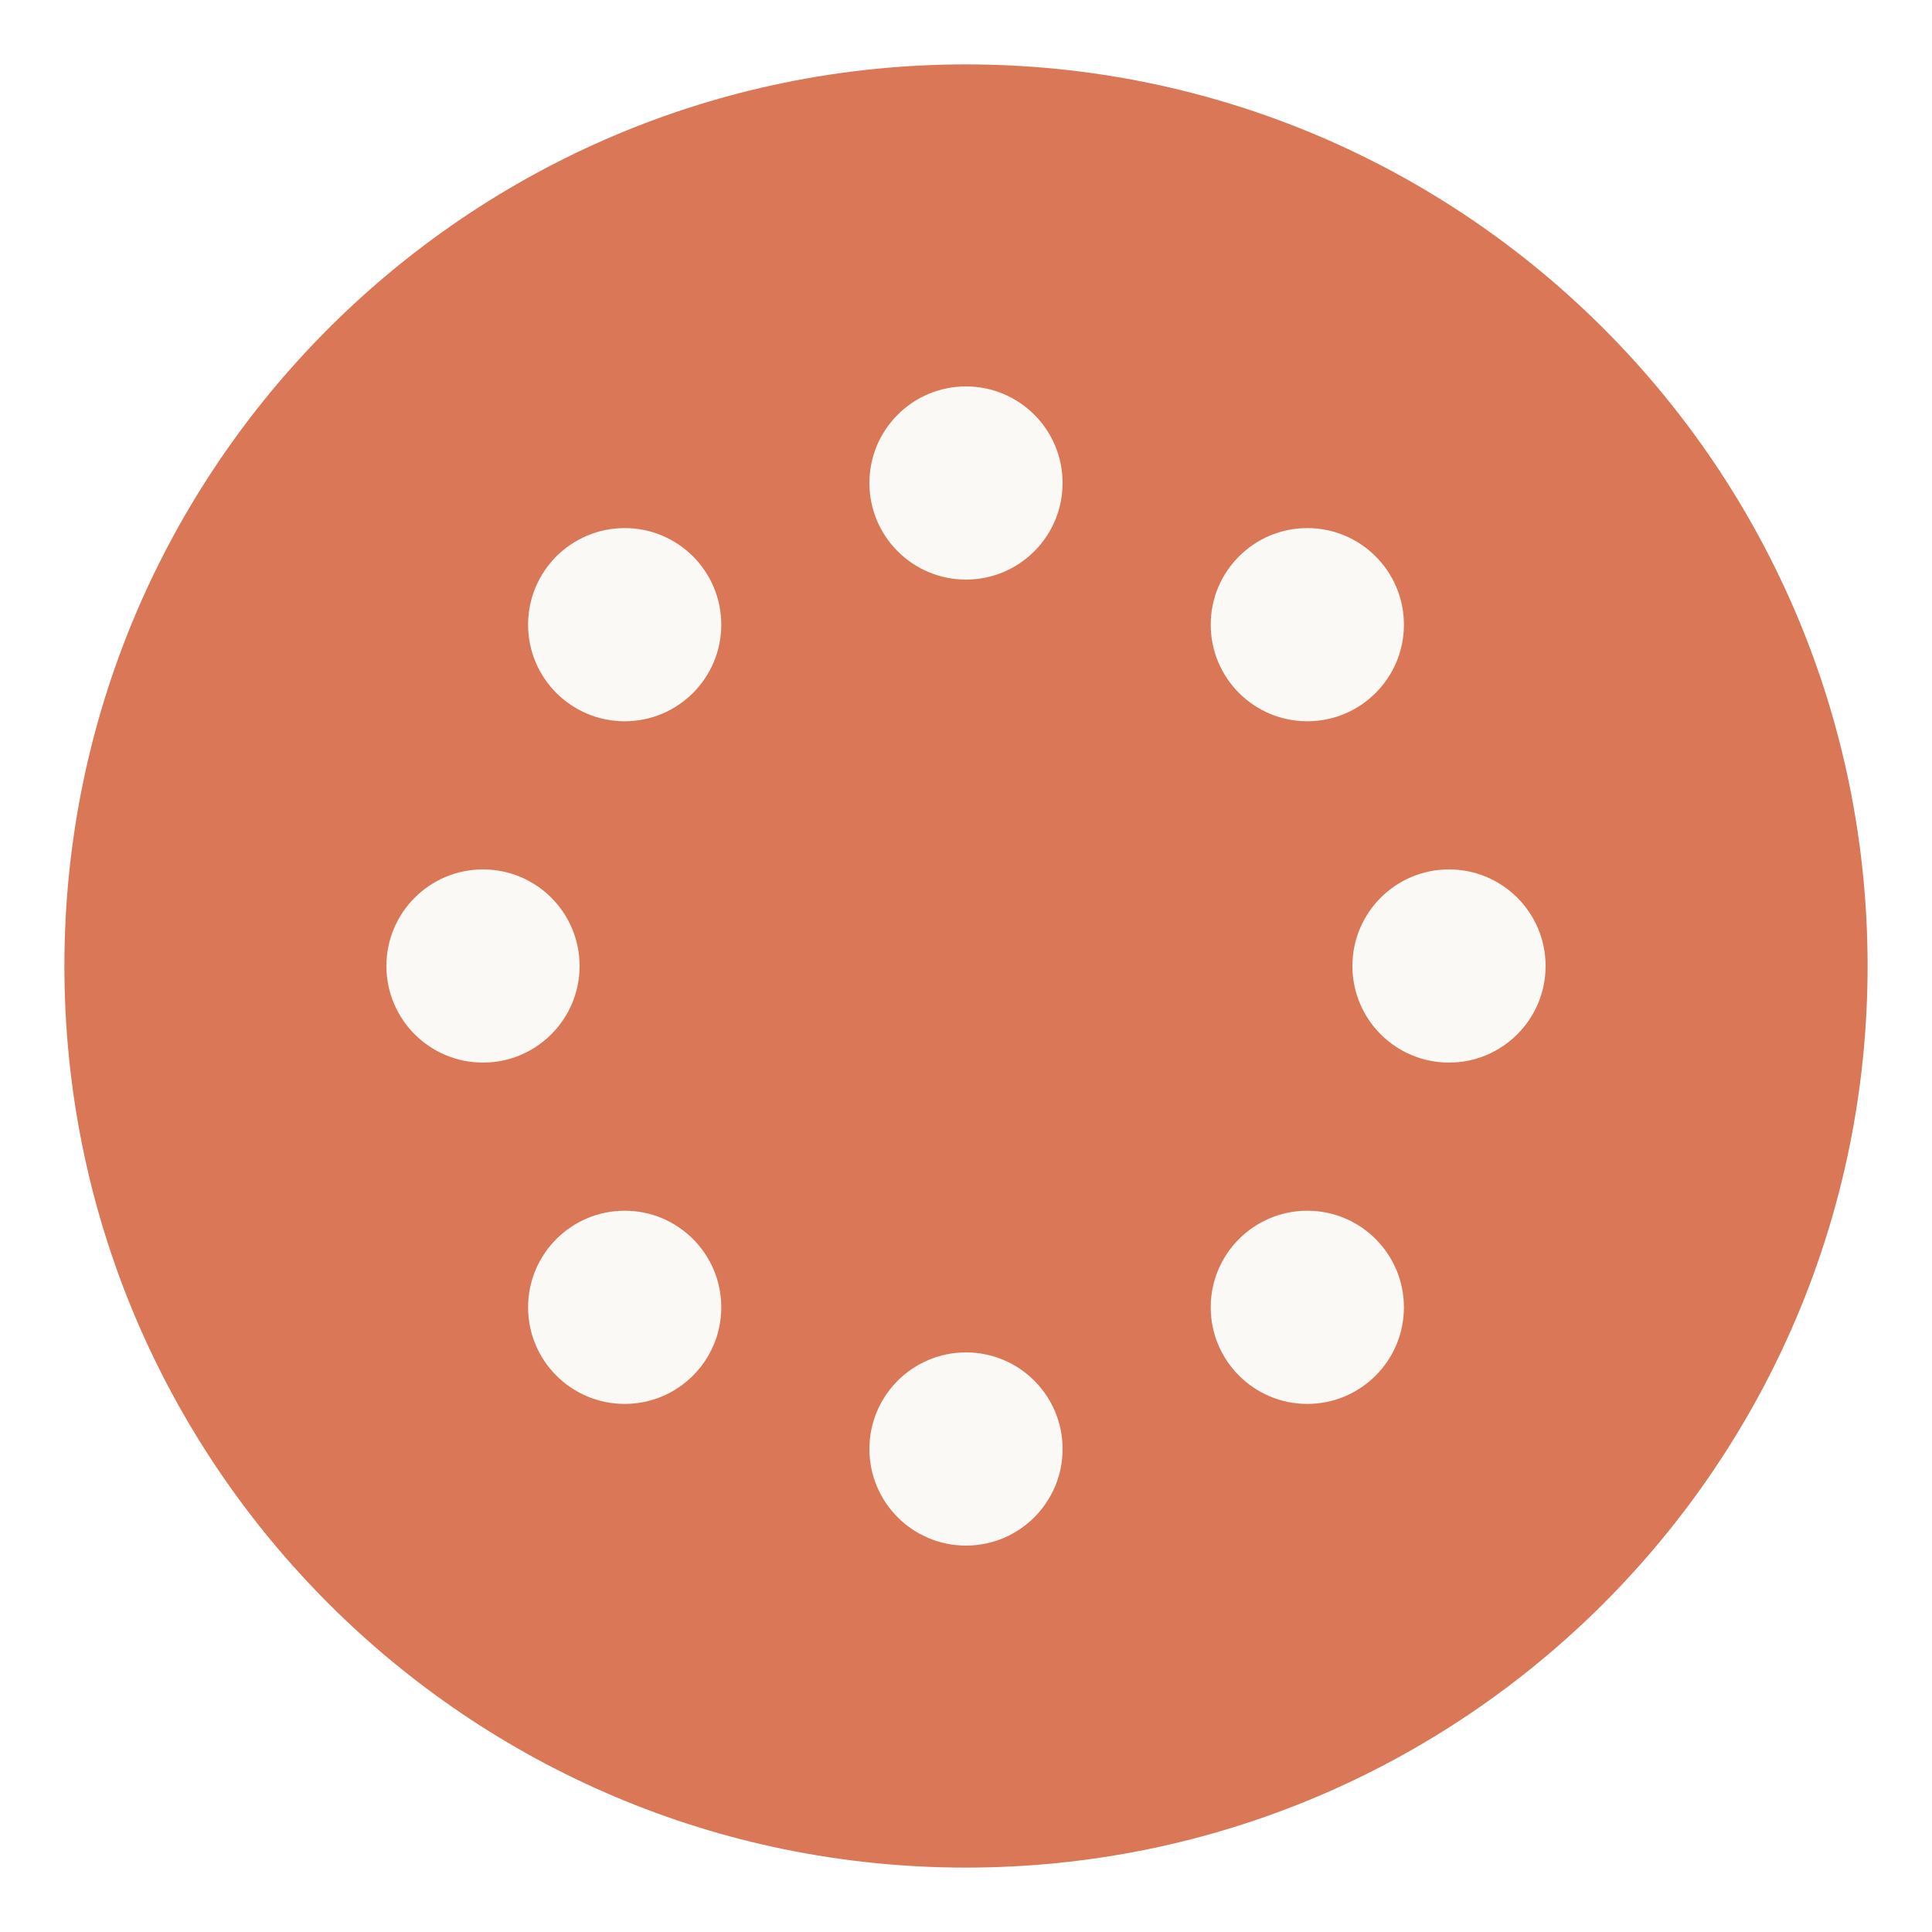
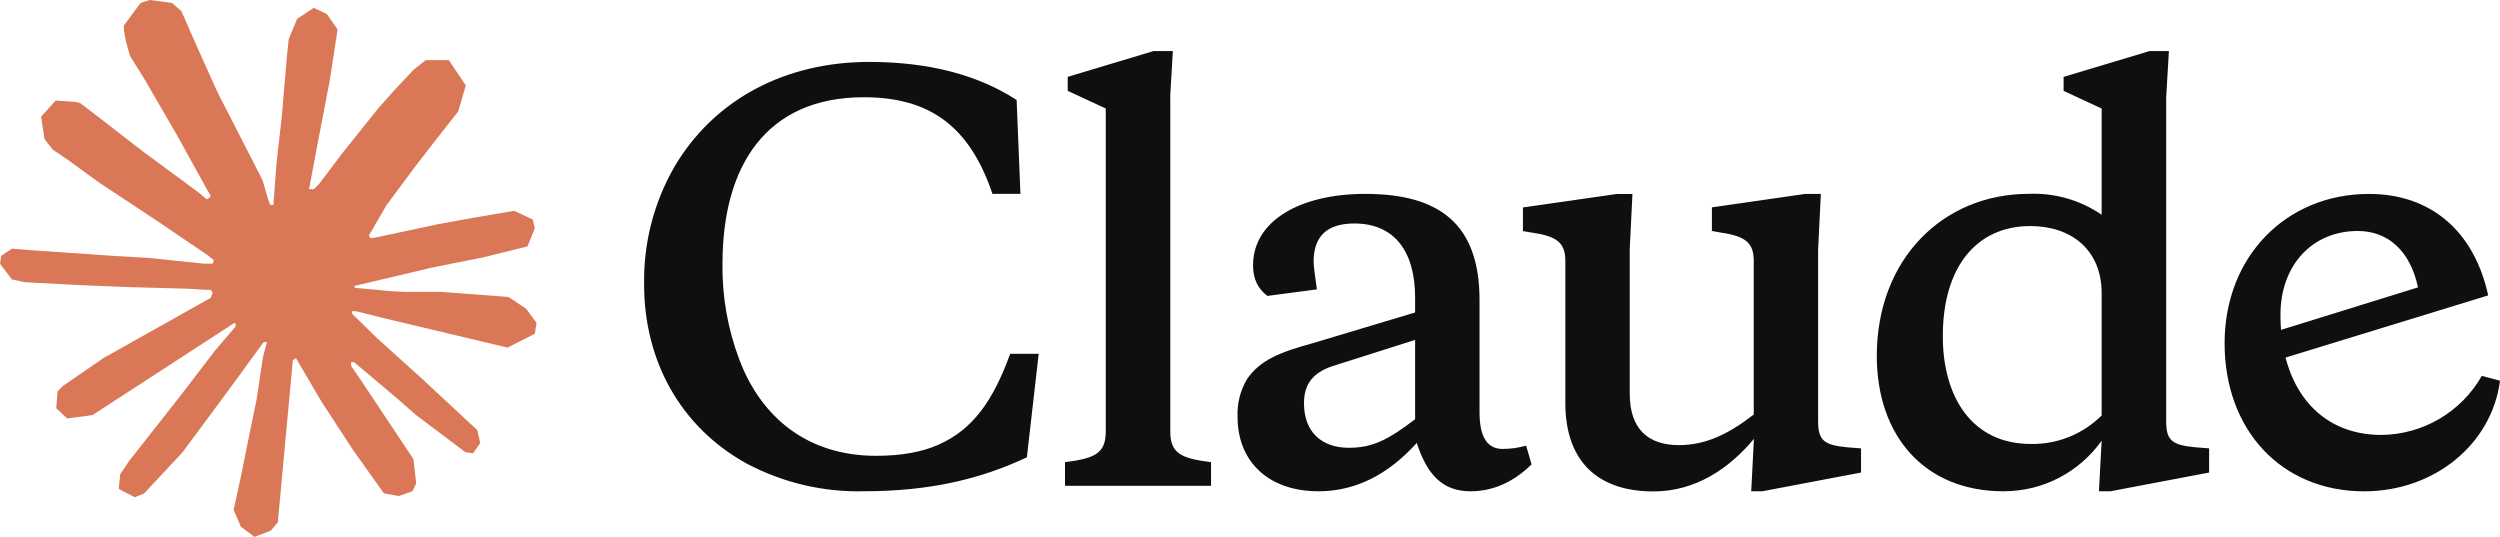
- <svg xmlns="http://www.w3.org/2000/svg" viewBox="0 0 120 120" fill="none">
-   <circle cx="60" cy="60" r="56" fill="#D97757" />
-   <g fill="#FAF9F5">
-     <circle cx="60" cy="30" r="6" />
-     <circle cx="60" cy="90" r="6" />
-     <circle cx="30" cy="60" r="6" />
-     <circle cx="90" cy="60" r="6" />
-     <circle cx="38.8" cy="38.8" r="6" />
-     <circle cx="81.2" cy="38.8" r="6" />
-     <circle cx="38.8" cy="81.2" r="6" />
-     <circle cx="81.2" cy="81.2" r="6" />
+ <svg xmlns="http://www.w3.org/2000/svg" id="katman_1" data-name="katman 1" version="1.1" viewBox="0 0 689.98 148.18" width="689.98" height="148.18">
+   <defs id="defs145">
+     <style id="style143">
+       .cls-1 {
+         fill: #0f0f0d;
+       }
+ 
+       .cls-1, .cls-2 {
+         stroke-width: 0px;
+       }
+ 
+       .cls-2 {
+         fill: #d97757;
+       }
+     </style>
+   </defs>
+   <g id="g314" transform="translate(-75.96,-223.53)">
+     <path class="cls-2" d="m 105.01,322.07 29.14,-16.35 0.49,-1.42 -0.49,-0.79 h -1.42 l -4.87,-0.3 -16.65,-0.45 -14.44,-0.6 -13.99,-0.75 -3.52,-0.75 -3.3,-4.35 0.34,-2.17 2.96,-1.99 4.24,0.37 9.37,0.64 14.06,0.97 10.2,0.6 15.11,1.57 h 2.4 l 0.34,-0.97 -0.82,-0.6 -0.64,-0.6 -14.55,-9.86 -15.75,-10.42 -8.25,-6 -4.46,-3.04 -2.25,-2.85 -0.97,-6.22 4.05,-4.46 5.44,0.37 1.39,0.37 5.51,4.24 11.77,9.11 15.37,11.32 2.25,1.87 0.9,-0.64 0.11,-0.45 -1.01,-1.69 -8.36,-15.11 -8.92,-15.37 -3.97,-6.37 -1.05,-3.82 c -0.37,-1.57 -0.64,-2.89 -0.64,-4.5 l 4.61,-6.26 2.55,-0.82 6.15,0.82 2.59,2.25 3.82,8.74 6.19,13.76 9.6,18.71 2.81,5.55 1.5,5.14 0.56,1.57 h 0.97 v -0.9 l 0.79,-10.54 1.46,-12.94 1.42,-16.65 0.49,-4.69 2.32,-5.62 4.61,-3.04 3.6,1.72 2.96,4.24 -0.41,2.74 -1.76,11.44 -3.45,17.92 -2.25,12 h 1.31 l 1.5,-1.5 6.07,-8.06 10.2,-12.75 4.5,-5.06 5.25,-5.59 3.37,-2.66 h 6.37 l 4.69,6.97 -2.1,7.2 -6.56,8.32 -5.44,7.05 -7.8,10.5 -4.87,8.4 0.45,0.67 1.16,-0.11 17.62,-3.75 9.52,-1.72 11.36,-1.95 5.14,2.4 0.56,2.44 -2.02,4.99 -12.15,3 -14.25,2.85 -21.22,5.02 -0.26,0.19 0.3,0.37 9.56,0.9 4.09,0.22 h 10.01 l 18.64,1.39 4.87,3.22 2.92,3.94 -0.49,3 -7.5,3.82 -10.12,-2.4 -23.62,-5.62 -8.1,-2.02 h -1.12 v 0.67 l 6.75,6.6 12.37,11.17 15.49,14.4 0.79,3.56 -1.99,2.81 -2.1,-0.3 -13.61,-10.24 -5.25,-4.61 -11.89,-10.01 h -0.79 v 1.05 l 2.74,4.01 14.47,21.75 0.75,6.67 -1.05,2.17 -3.75,1.31 -4.12,-0.75 -8.47,-11.89 -8.74,-13.39 -7.05,-12 -0.86,0.49 -4.16,44.81 -1.95,2.29 -4.5,1.72 -3.75,-2.85 -1.99,-4.61 1.99,-9.11 2.4,-11.89 1.95,-9.45 1.76,-11.74 1.05,-3.9 -0.07,-0.26 -0.86,0.11 -8.85,12.15 -13.46,18.19 -10.65,11.4 -2.55,1.01 -4.42,-2.29 0.41,-4.09 2.47,-3.64 14.74,-18.75 8.89,-11.62 5.74,-6.71 -0.04,-0.97 h -0.34 l -39.15,25.42 -6.97,0.9 -3,-2.81 0.37,-4.61 1.42,-1.5 11.77,-8.1 -0.04,0.04 z" shape-rendering="optimizeQuality" id="path147" />
+     <path class="cls-1" d="m 317.73,349.33 c -18.82,0 -31.69,-10.5 -37.76,-26.66 -3.17,-8.42 -4.74,-17.36 -4.61,-26.36 0,-27.11 12.15,-45.94 39,-45.94 18.04,0 29.17,7.87 35.51,26.66 h 7.72 l -1.05,-25.91 c -10.8,-6.97 -24.3,-10.5 -40.72,-10.5 -23.14,0 -42.82,10.35 -53.77,29.02 -5.66,9.86 -8.53,21.07 -8.32,32.44 0,20.74 9.79,39.11 28.16,49.31 10.06,5.37 21.34,8.04 32.74,7.72 17.92,0 32.14,-3.41 44.74,-9.37 l 3.26,-28.57 h -7.87 c -4.72,13.05 -10.35,20.89 -19.69,25.05 -4.57,2.06 -10.35,3.11 -17.32,3.11 z m 81.18,-98.96 0.75,-12.75 h -5.32 l -23.7,7.12 v 3.86 l 10.5,4.87 v 89.17 c 0,6.07 -3.11,7.42 -11.25,8.44 v 6.52 h 40.31 v -6.52 c -8.17,-1.01 -11.25,-2.36 -11.25,-8.44 V 250.4 l -0.04,-0.04 z m 160.31,108.75 h 3.11 l 27.26,-5.17 v -6.67 l -3.82,-0.3 c -6.37,-0.6 -8.02,-1.91 -8.02,-7.12 v -47.55 l 0.75,-15.26 h -4.31 l -25.76,3.71 v 6.52 l 2.51,0.45 c 6.97,1.01 9.04,2.96 9.04,7.84 v 42.37 c -6.67,5.17 -13.05,8.44 -20.62,8.44 -8.4,0 -13.61,-4.27 -13.61,-14.25 v -39.79 l 0.75,-15.26 h -4.42 l -25.8,3.71 v 6.52 l 2.66,0.45 c 6.97,1.01 9.04,2.96 9.04,7.84 v 39.11 c 0,16.57 9.37,24.45 24.3,24.45 11.4,0 20.74,-6.07 27.75,-14.51 l -0.75,14.51 -0.04,-0.04 z M 484.3,306.36 c 0,-21.19 -11.25,-29.32 -31.57,-29.32 -17.92,0 -30.94,7.42 -30.94,19.72 0,3.67 1.31,6.49 3.97,8.44 l 13.65,-1.8 c -0.6,-4.12 -0.9,-6.64 -0.9,-7.69 0,-6.97 3.71,-10.5 11.25,-10.5 11.14,0 16.76,7.84 16.76,20.44 v 4.12 l -28.12,8.44 c -9.37,2.55 -14.7,4.76 -18.26,9.94 -1.89,3.17 -2.8,6.82 -2.62,10.5 0,12 8.25,20.47 22.35,20.47 10.2,0 19.24,-4.61 27.11,-13.35 2.81,8.74 7.12,13.35 14.81,13.35 6.22,0 11.85,-2.51 16.87,-7.42 l -1.5,-5.17 c -2.17,0.6 -4.27,0.9 -6.49,0.9 -4.31,0 -6.37,-3.41 -6.37,-10.09 v -30.97 z m -36,40.76 c -7.69,0 -12.45,-4.46 -12.45,-12.3 0,-5.32 2.51,-8.44 7.87,-10.24 l 22.8,-7.24 v 21.9 c -7.27,5.51 -11.55,7.87 -18.22,7.87 z m 237.36,6.82 v -6.67 l -3.86,-0.3 c -6.37,-0.6 -7.99,-1.91 -7.99,-7.12 v -89.47 l 0.75,-12.75 h -5.36 l -23.7,7.12 v 3.86 l 10.5,4.87 v 29.32 c -5.91,-4.05 -12.98,-6.08 -20.14,-5.77 -23.55,0 -41.92,17.92 -41.92,44.74 0,22.09 13.2,37.35 34.95,37.35 11.25,0 21.04,-5.47 27.11,-13.95 l -0.75,13.95 h 3.15 l 27.26,-5.17 v 0 z m -49.35,-68.02 c 11.25,0 19.69,6.52 19.69,18.52 v 33.75 c -5.18,5.16 -12.23,8 -19.54,7.87 -16.12,0 -24.3,-12.75 -24.3,-29.77 0,-19.12 9.34,-30.37 24.15,-30.37 z M 743.3,302.8 c -2.1,-9.9 -8.17,-15.52 -16.61,-15.52 -12.6,0 -21.34,9.49 -21.34,23.1 0,20.14 10.65,33.19 27.86,33.19 11.48,-0.12 22.04,-6.33 27.71,-16.31 l 5.02,1.35 c -2.25,17.47 -18.07,30.52 -37.5,30.52 -22.8,0 -38.51,-16.87 -38.51,-40.87 0,-24 17.06,-41.21 39.86,-41.21 17.02,0 29.02,10.24 32.89,28.01 l -59.4,18.22 v -8.02 l 40.01,-12.41 v -0.04 z" shape-rendering="optimizeQuality" id="path149" />
  </g>
</svg>
